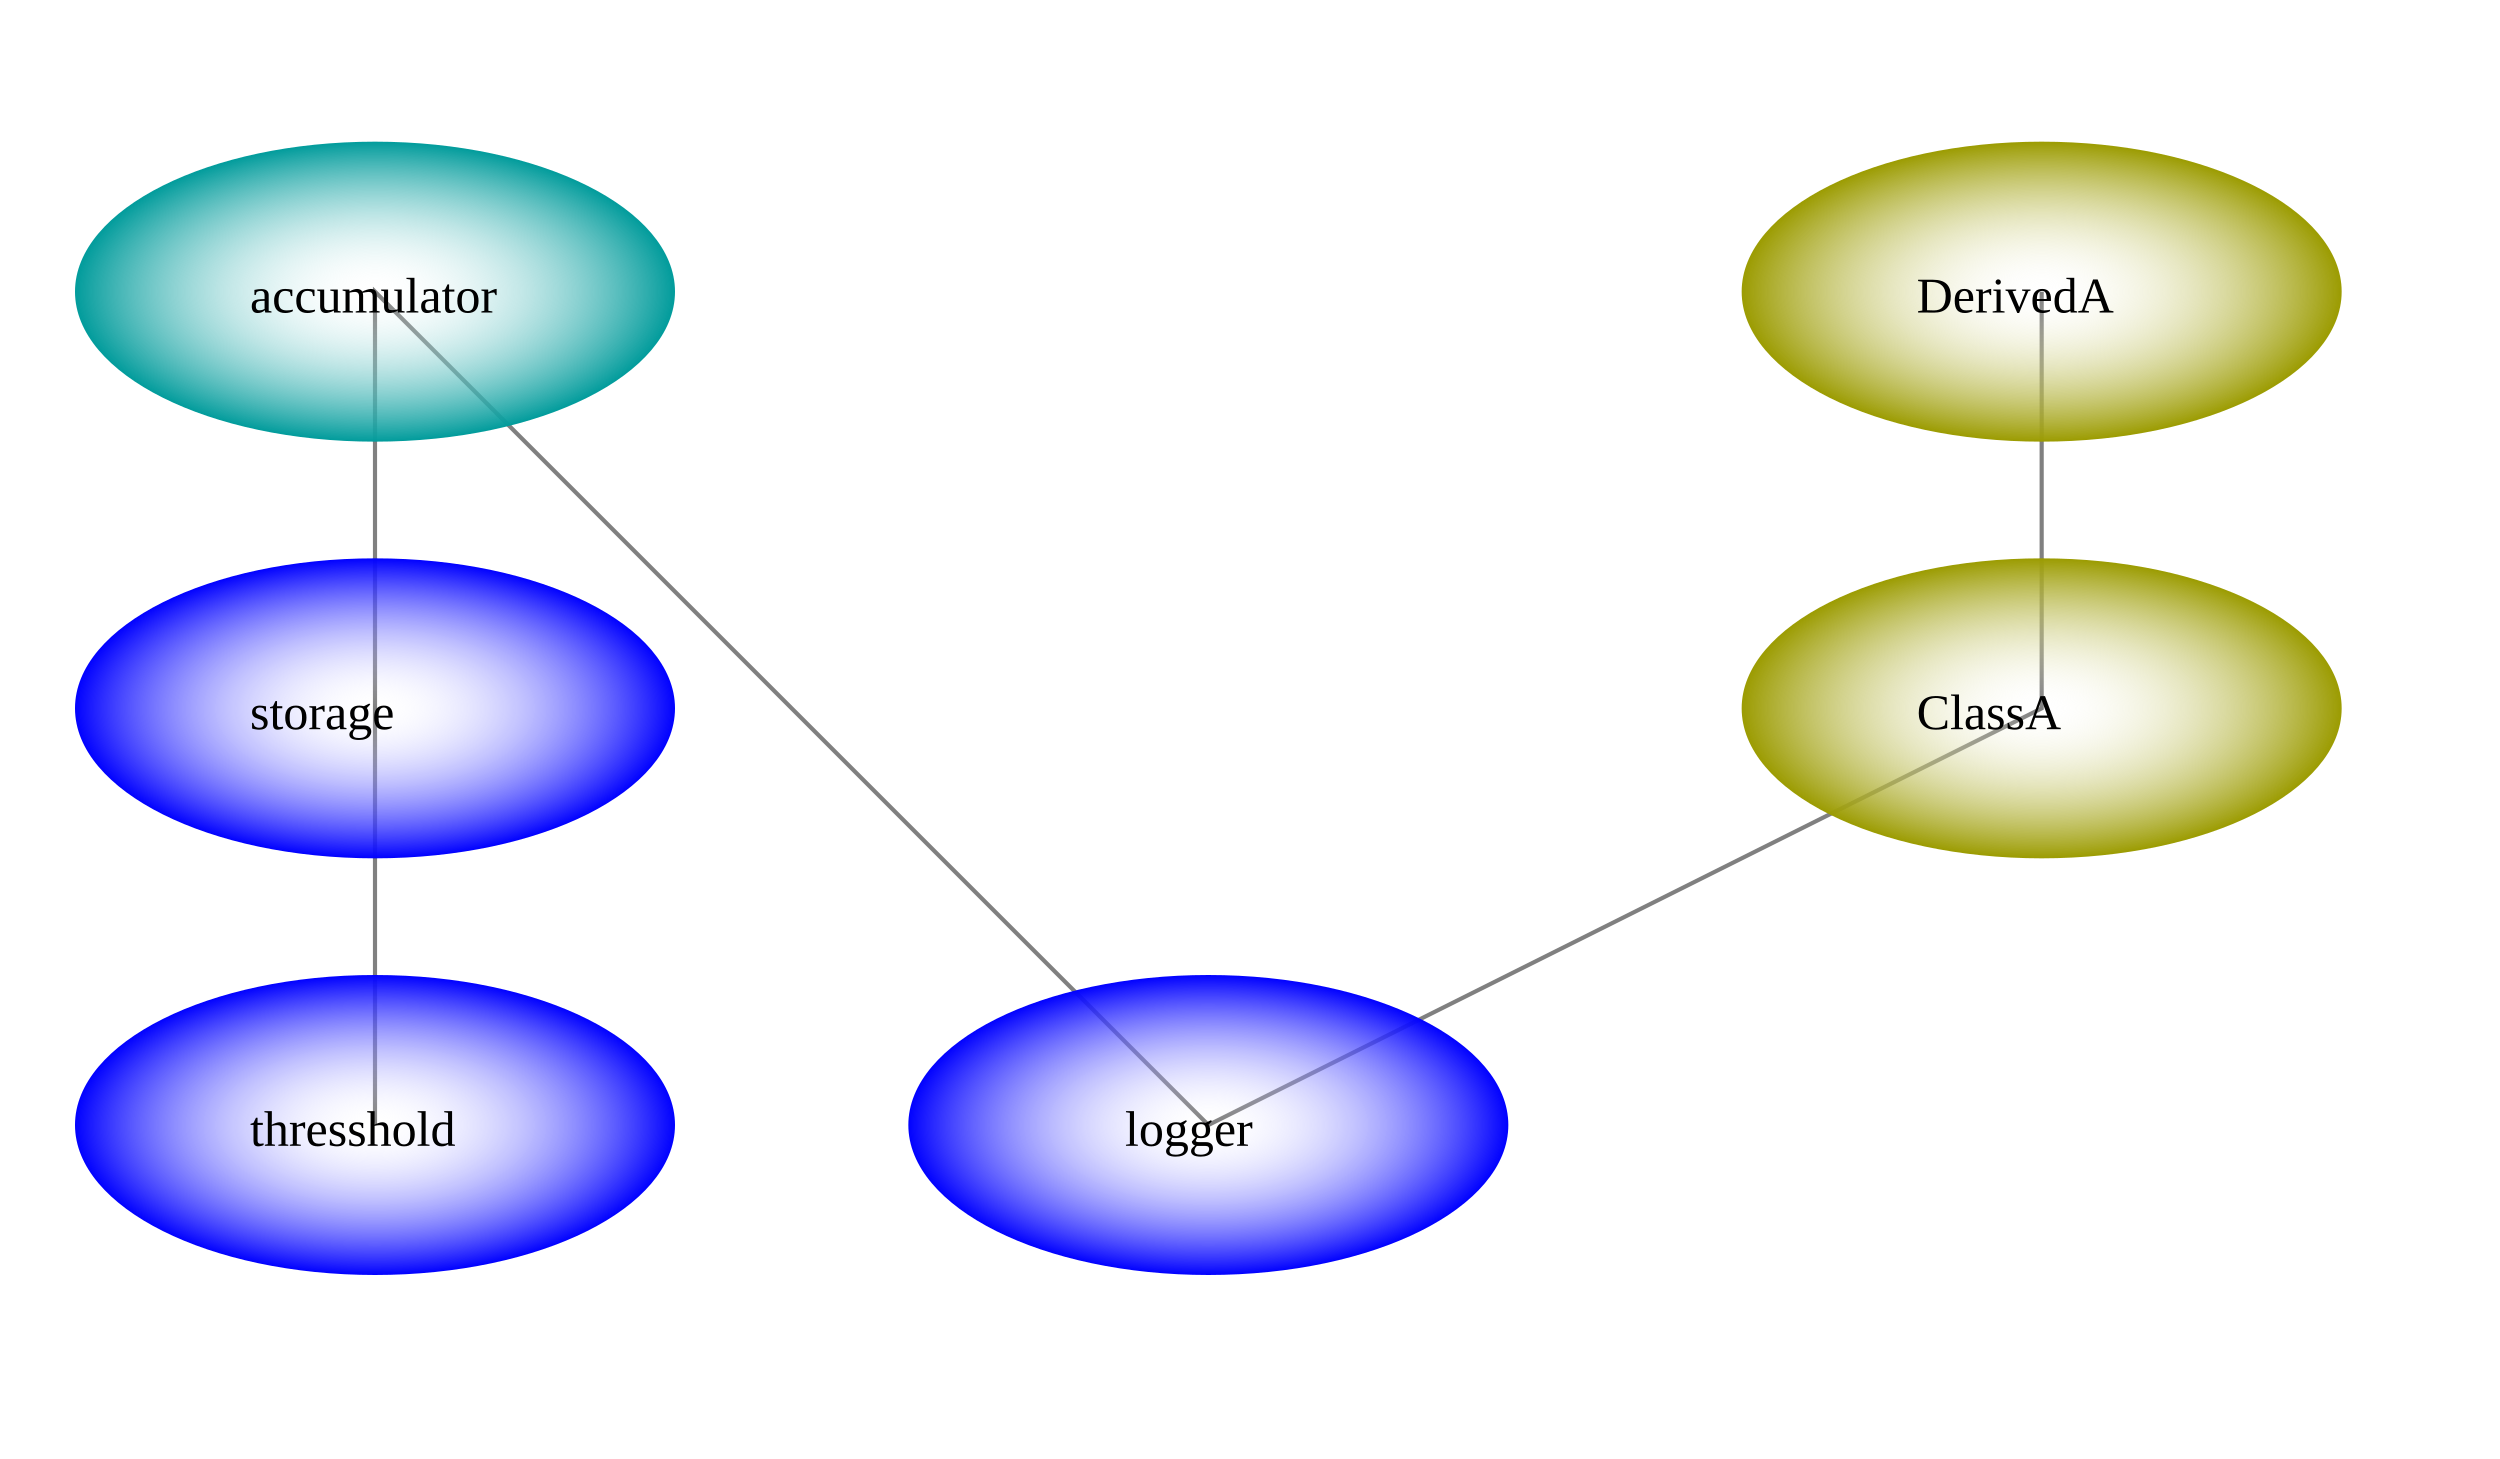
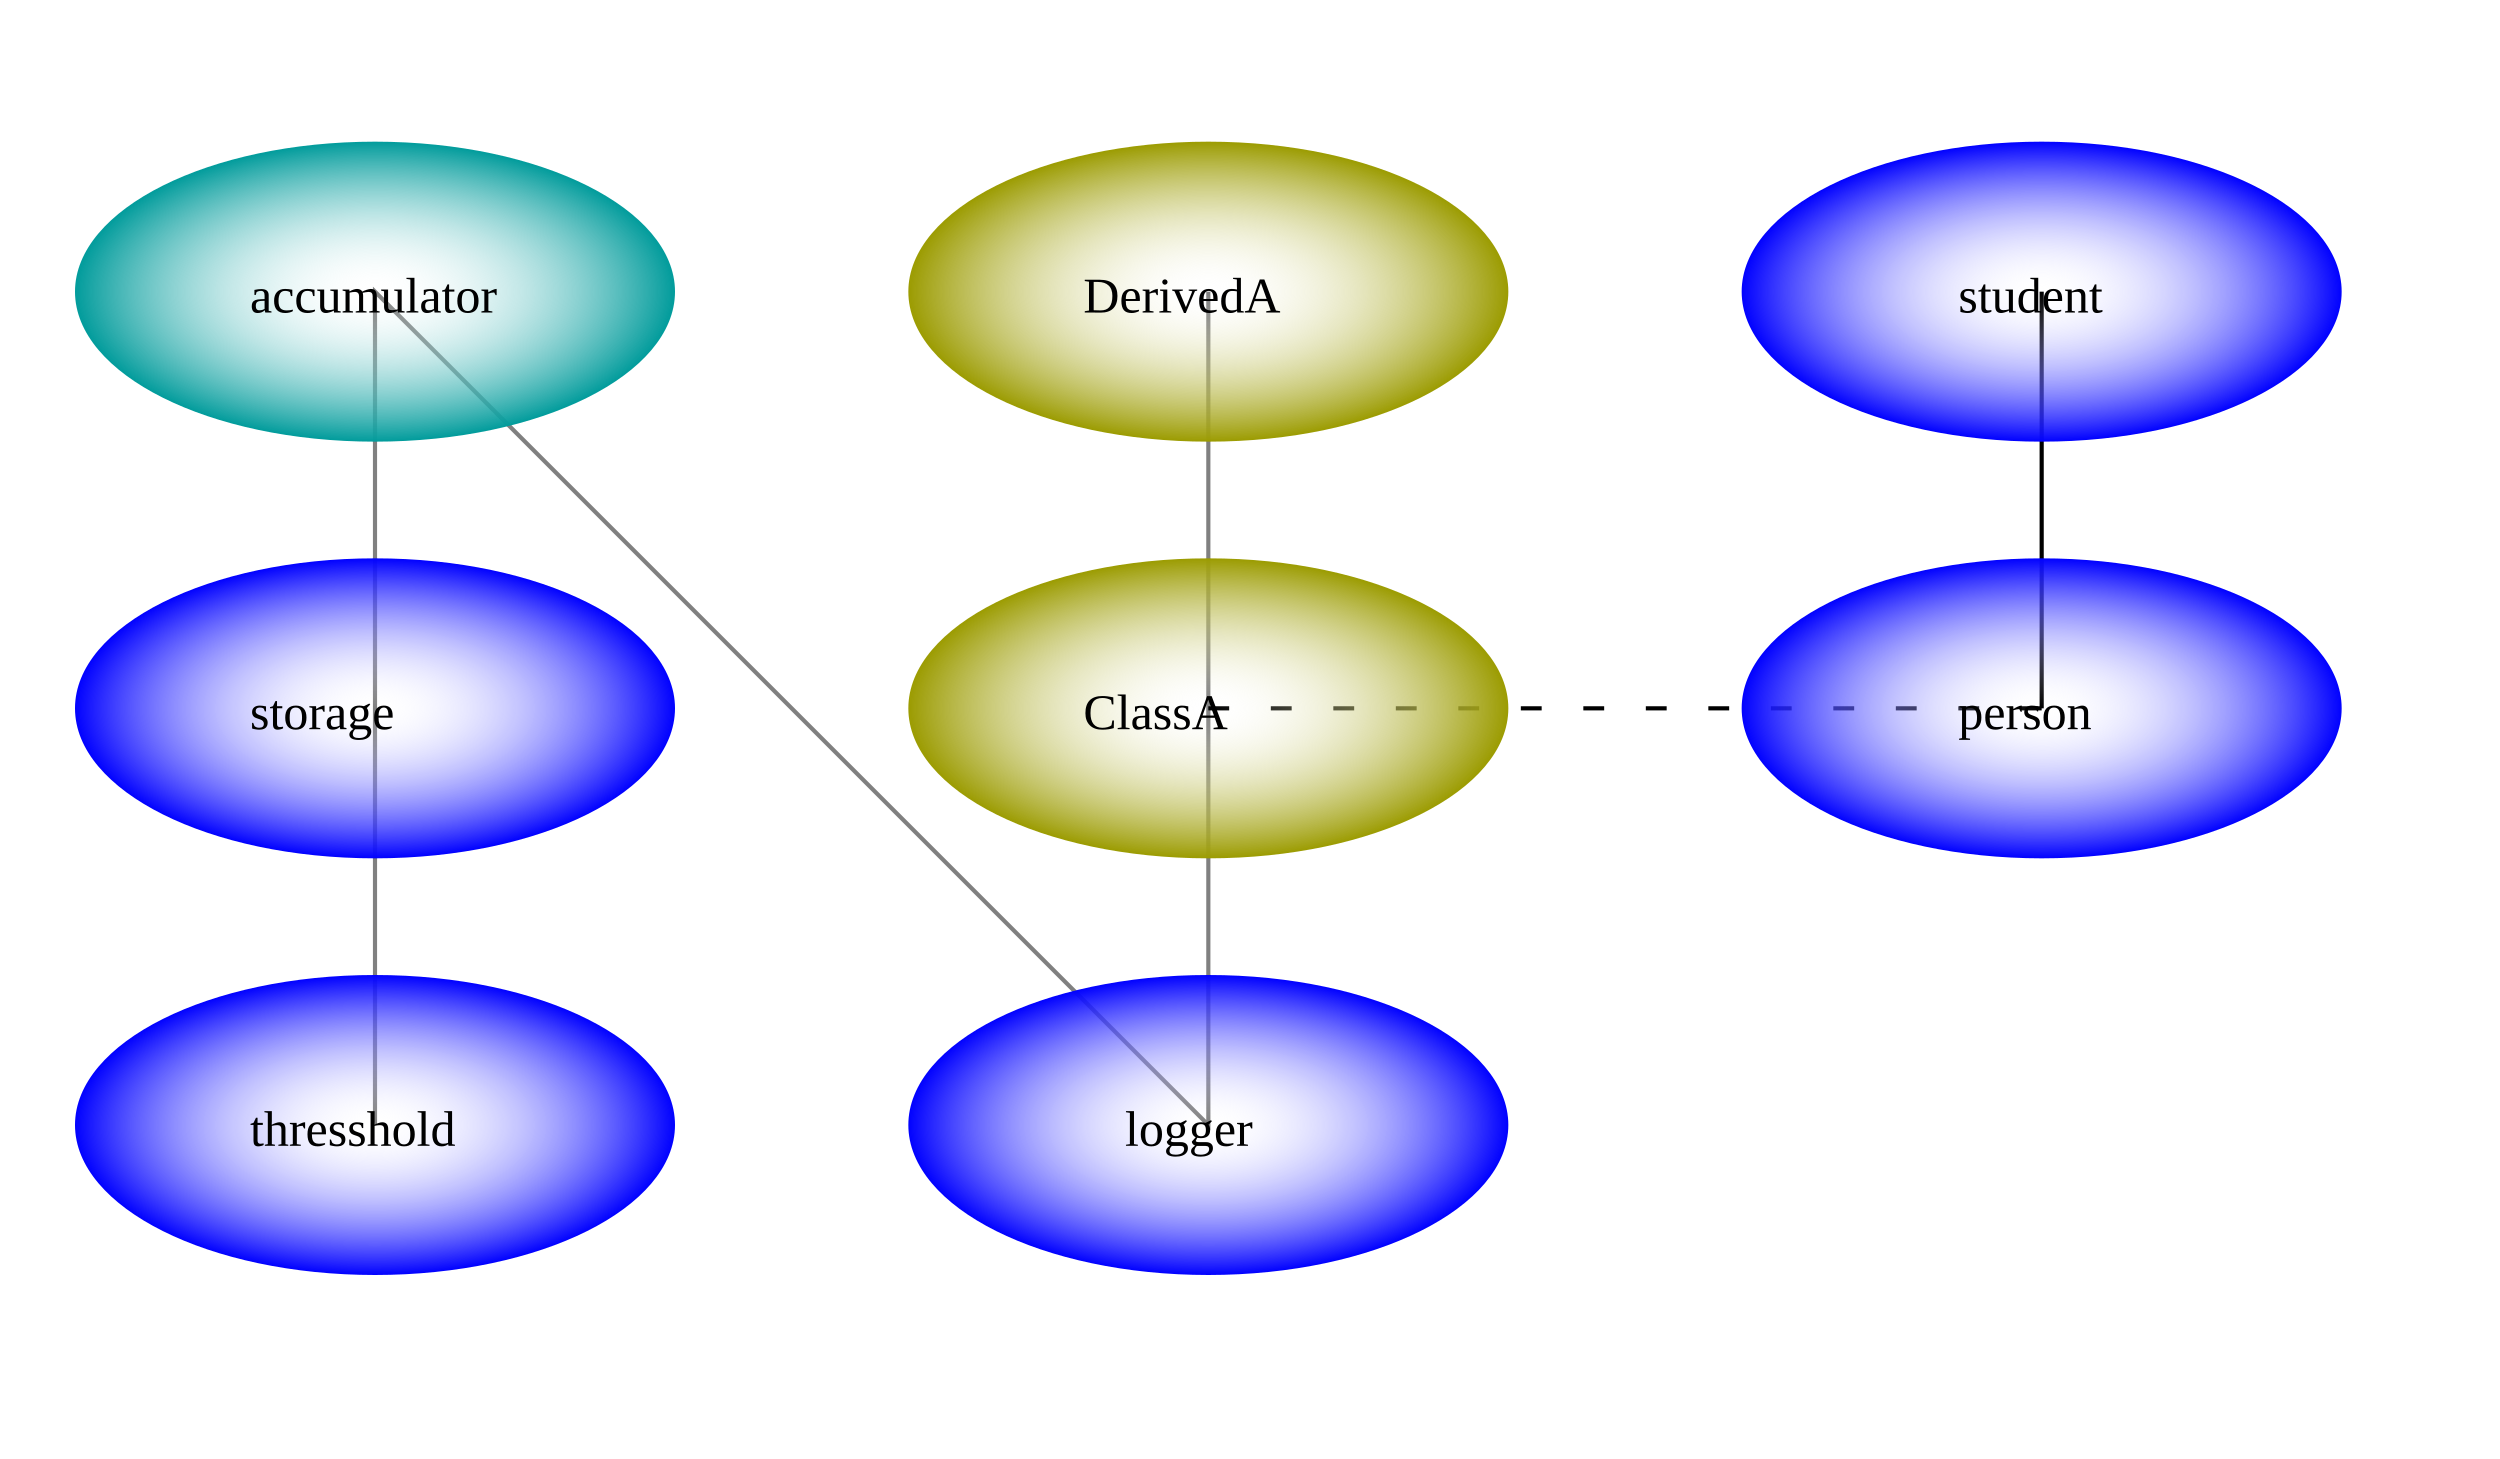
<svg xmlns="http://www.w3.org/2000/svg" height="350" width="600">
  <defs>
    <radialGradient id="grad1" cx="50%" cy="50%" r="50%" fx="50%" fy="50%">
      <stop offset="0%" style="stop-color:rgb(255,255,255);stop-opacity:0" />
      <stop offset="100%" style="stop-color:rgb(0,0,255);stop-opacity:1" />
    </radialGradient>
    <radialGradient id="grad2" cx="50%" cy="50%" r="50%" fx="50%" fy="50%">
      <stop offset="0%" style="stop-color:rgb(255,255,255);stop-opacity:0" />
      <stop offset="100%" style="stop-color:rgb(0,155,155);stop-opacity:1" />
    </radialGradient>
    <radialGradient id="grad3" cx="50%" cy="50%" r="50%" fx="50%" fy="50%">
      <stop offset="0%" style="stop-color:rgb(255,255,255);stop-opacity:0" />
      <stop offset="100%" style="stop-color:rgb(155,155,0);stop-opacity:1" />
    </radialGradient>
  </defs>
  <g>
-     <path d="M 90 270 L 90 70 L 290 270 L 490 170 V 70" fill="transparent" stroke="gray" />
+     <path d="M 90 270 L 90 70 L 290 270 L 290 170 V 70" fill="transparent" stroke="gray" />
+     <line x1="290" y1="170" x2="490" y2="170" stroke="black" stroke-dasharray="5,10" />
+     <line x1="490" y1="170" x2="490" y2="70" stroke="black" />
  </g>
  <g transform="translate(50,50)">
    <ellipse cx="40" cy="20" rx="72" ry="36" fill="url(#grad2)" />
    <text x="10" y="25">accumulator</text>
  </g>
  <g transform="translate(50,150)">
    <ellipse cx="40" cy="20" rx="72" ry="36" fill="url(#grad1)" />
    <text x="10" y="25">storage</text>
  </g>
  <g transform="translate(50,250)">
    <ellipse cx="40" cy="20" rx="72" ry="36" fill="url(#grad1)" />
    <text x="10" y="25">thresshold</text>
  </g>
-   <g transform="translate(450,50)">
+   <g transform="translate(250,50)">
    <ellipse cx="40" cy="20" rx="72" ry="36" fill="url(#grad3)" />
    <text x="10" y="25">DerivedA</text>
  </g>
-   <g transform="translate(450,150)">
+   <g transform="translate(250,150)">
    <ellipse cx="40" cy="20" rx="72" ry="36" fill="url(#grad3)" />
    <text x="10" y="25">ClassA</text>
+   </g>
+   <g transform="translate(450,50)">
+     <ellipse cx="40" cy="20" rx="72" ry="36" fill="url(#grad1)" />
+     <text x="20" y="25">student</text>
+   </g>
+   <g transform="translate(450,150)">
+     <ellipse cx="40" cy="20" rx="72" ry="36" fill="url(#grad1)" />
+     <text x="20" y="25">person</text>
  </g>
  <g transform="translate(250,250)">
    <ellipse cx="40" cy="20" rx="72" ry="36" fill="url(#grad1)" />
    <text x="20" y="25">logger</text>
  </g>
</svg>
